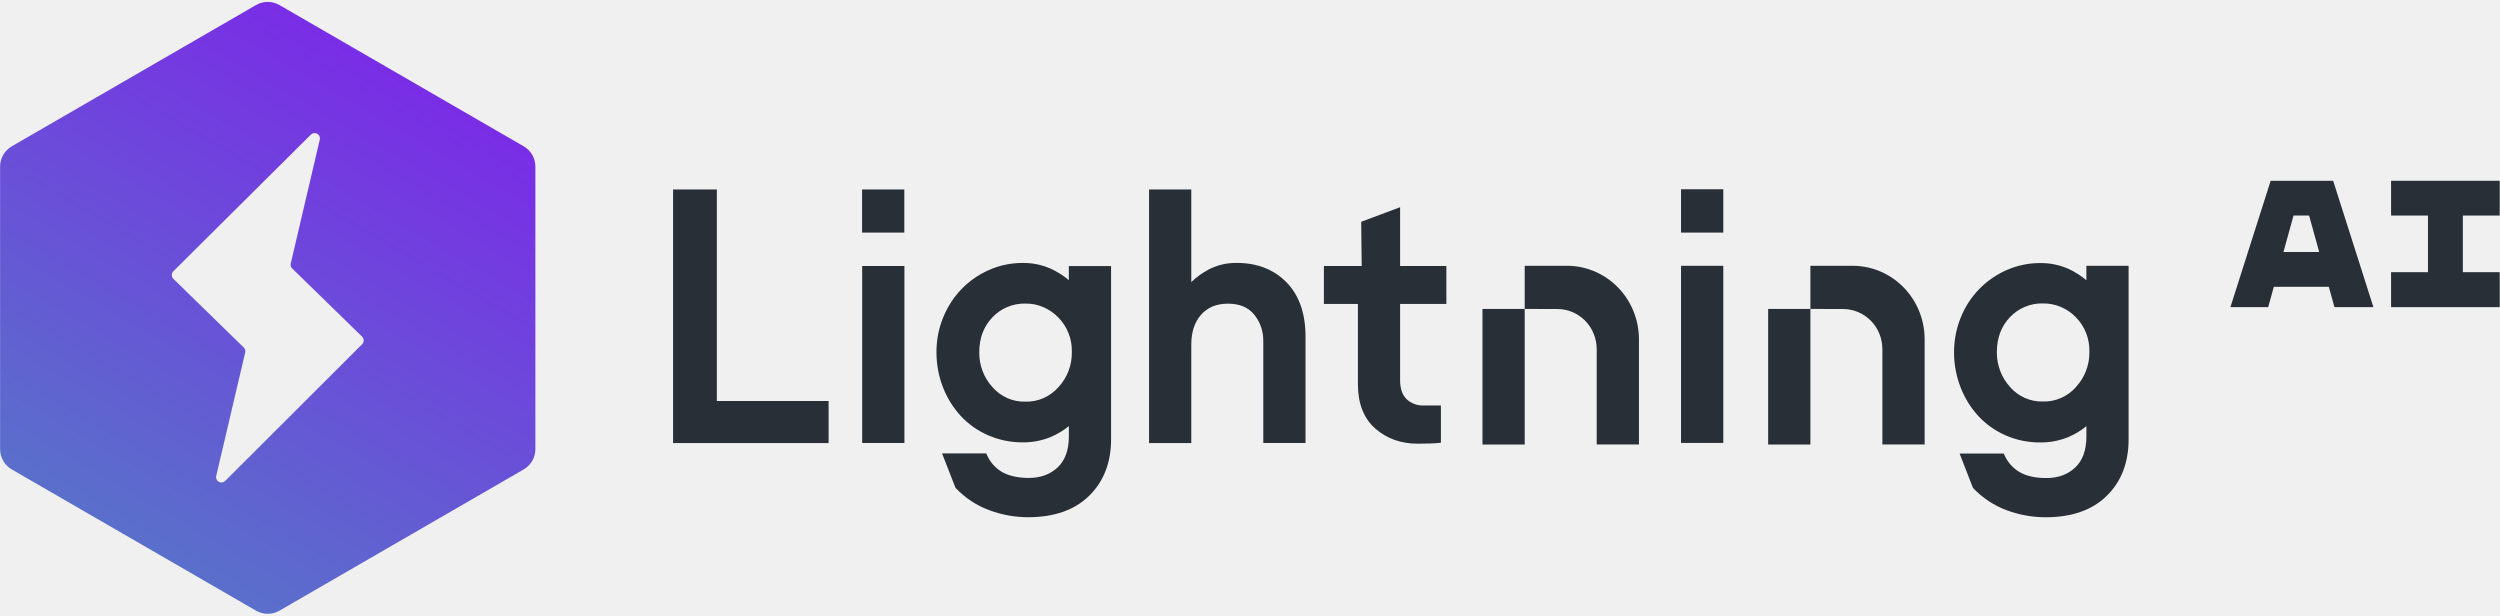
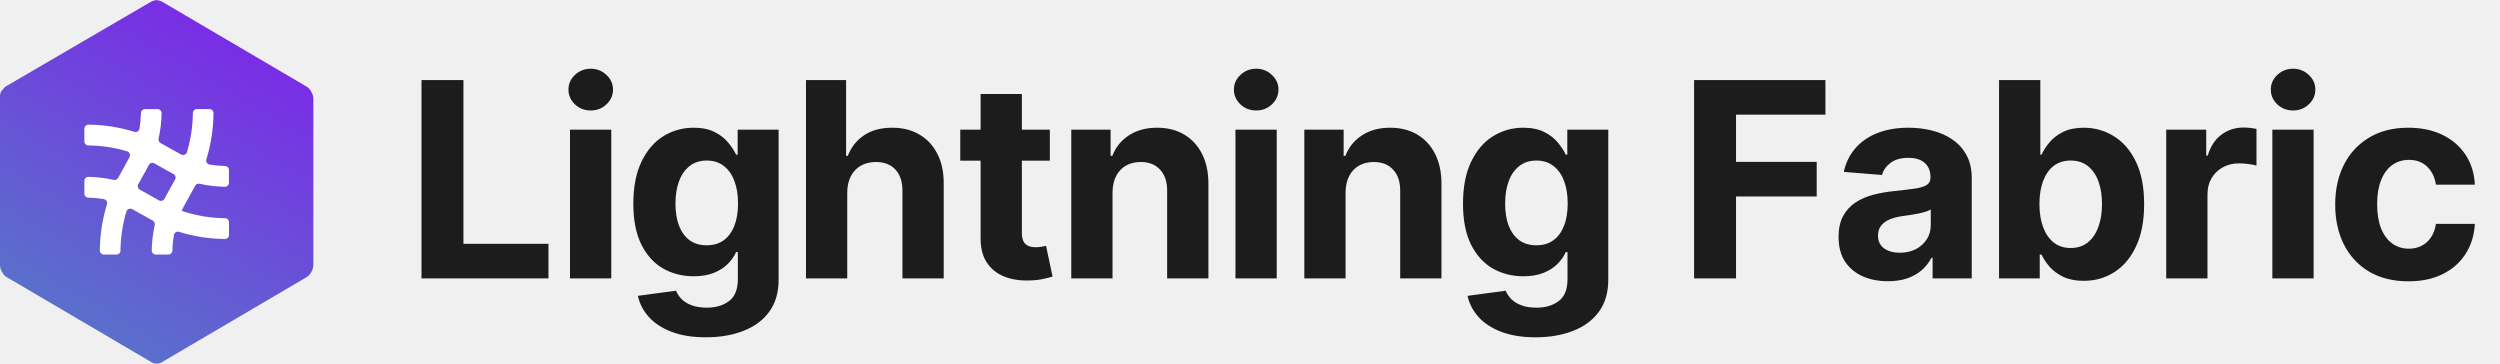
- <svg xmlns="http://www.w3.org/2000/svg" width="1300" height="320" viewBox="0 0 1300 320" fill="none">
-   <path d="M133.12 2.629L6.12 76.08C4.271 77.151 2.735 78.689 1.668 80.541C0.601 82.393 0.04 84.492 0.04 86.629V233.55C0.041 235.687 0.603 237.786 1.67 239.637C2.737 241.489 4.271 243.028 6.12 244.1L133.12 317.54C134.975 318.61 137.079 319.174 139.22 319.174C141.362 319.174 143.465 318.61 145.32 317.54L272.32 244.1C274.169 243.028 275.703 241.489 276.77 239.637C277.837 237.786 278.399 235.687 278.4 233.55V86.629C278.4 84.492 277.839 82.393 276.772 80.541C275.704 78.689 274.169 77.151 272.32 76.08L145.32 2.629C143.465 1.559 141.362 0.995 139.22 0.995C137.079 0.995 134.975 1.559 133.12 2.629ZM112.42 247.54L127.5 183.29C127.608 182.825 127.594 182.341 127.459 181.883C127.324 181.426 127.073 181.011 126.73 180.68L90.18 145.03C89.91 144.771 89.695 144.46 89.549 144.117C89.402 143.773 89.326 143.403 89.326 143.03C89.326 142.656 89.402 142.286 89.549 141.942C89.695 141.599 89.91 141.288 90.18 141.03L161.65 69.999C162.075 69.573 162.627 69.297 163.223 69.214C163.819 69.13 164.426 69.244 164.951 69.537C165.476 69.83 165.892 70.287 166.133 70.838C166.375 71.389 166.43 72.005 166.29 72.59L151.19 136.99C151.077 137.455 151.087 137.941 151.221 138.401C151.354 138.861 151.606 139.277 151.95 139.609L188.29 175.06C188.551 175.318 188.758 175.626 188.9 175.965C189.041 176.304 189.114 176.667 189.114 177.035C189.114 177.402 189.041 177.766 188.9 178.104C188.758 178.443 188.551 178.751 188.29 179.01L117.07 250.1C116.645 250.518 116.096 250.788 115.506 250.869C114.915 250.951 114.314 250.839 113.792 250.551C113.269 250.264 112.854 249.816 112.607 249.273C112.359 248.73 112.294 248.122 112.42 247.54V247.54Z" fill="url(#paint0_linear_1284_160327)" />
-   <path fill-rule="evenodd" clip-rule="evenodd" d="M470.246 98.528H448.281V120.966H470.246V98.528ZM372.786 98.528H350V230.396H430.869V208.53H372.761V98.528H372.786ZM448.331 138.33H470.296V230.346H448.331V138.305V138.33ZM555.792 145.668C552.931 143.255 549.772 141.265 546.389 139.723C541.787 137.683 536.812 136.663 531.812 136.738C525.742 136.713 519.723 137.957 514.176 140.444C508.827 142.807 503.977 146.191 499.897 150.419C495.818 154.673 492.609 159.698 490.395 165.196C488.106 170.867 486.937 176.962 486.962 183.106C486.937 189.325 488.057 195.495 490.295 201.266C492.41 206.788 495.544 211.863 499.524 216.216C503.529 220.545 508.38 223.978 513.753 226.316C519.474 228.804 525.618 230.072 531.837 230.022C536.812 230.097 541.762 229.127 546.389 227.236C549.772 225.794 552.956 223.903 555.816 221.565V226.888C555.816 234.027 553.826 239.45 549.996 243.033C546.19 246.64 541.066 248.53 535.021 248.53C529.424 248.53 524.797 247.51 521.24 245.545C517.683 243.505 514.847 240.346 513.181 236.54L512.832 235.769H489.873L496.738 253.381L497.012 253.829C501.862 258.928 507.808 262.859 514.35 265.272C520.842 267.71 527.708 268.953 534.648 268.953C548.18 268.953 558.851 265.197 566.363 257.809C573.901 250.421 577.756 240.545 577.756 228.505V138.355H555.792V145.618V145.668ZM550.294 165.046C552.632 167.41 554.448 170.221 555.667 173.33C556.886 176.44 557.458 179.773 557.359 183.106C557.458 189.873 554.971 196.39 550.419 201.291C548.254 203.753 545.593 205.694 542.633 207.012C539.673 208.306 536.439 208.953 533.205 208.853C529.971 208.953 526.787 208.331 523.827 207.012C520.867 205.719 518.23 203.753 516.066 201.291C511.564 196.365 509.101 189.823 509.225 183.082C509.225 175.818 511.514 169.723 516.066 164.997C518.28 162.658 520.966 160.818 523.902 159.599C526.862 158.38 530.021 157.783 533.205 157.857C536.389 157.808 539.523 158.429 542.459 159.673C545.394 160.917 548.055 162.733 550.269 165.046H550.294ZM628.029 140.37C632.68 137.882 637.879 136.638 643.128 136.713C653.75 136.713 662.431 140.121 668.998 146.812C675.54 153.504 678.873 163.007 678.873 175.022V230.371H656.909V177.559C657.033 172.435 655.342 167.459 652.133 163.529C648.974 159.748 644.521 157.907 638.551 157.907C632.581 157.907 628.004 159.798 624.571 163.653C621.138 167.509 619.472 172.733 619.472 179.176V230.396H597.507V98.528H619.472V146.688C622.034 144.2 624.919 142.086 628.054 140.419L628.029 140.37ZM728.027 107.757L707.828 115.319L708.077 138.305H688.426V158.031H706.112V199.773C706.112 209.823 709.146 217.584 715.166 222.858C721.186 228.132 728.549 230.719 737.255 230.719C739.494 230.719 741.559 230.694 743.449 230.619C745.365 230.57 746.907 230.47 748.101 230.346L749.27 230.221V210.843H740.24C738.623 210.918 737.007 210.669 735.489 210.097C733.972 209.525 732.579 208.654 731.41 207.535C729.171 205.346 728.052 202.037 728.052 197.634V158.056H752.106V138.33H728.052V107.807L728.027 107.757ZM874.143 98.429H896.108V120.941H874.143V98.478V98.429ZM896.108 138.23H874.143V230.321H896.108V138.28V138.23ZM1084.91 145.569V138.23H1106.87V228.555C1106.87 240.595 1103.04 250.471 1095.48 257.859C1087.94 265.272 1077.27 268.978 1063.77 268.978C1056.85 268.978 1049.98 267.734 1043.47 265.321C1036.9 262.884 1030.98 258.978 1026.1 253.878L1025.83 253.431L1018.99 235.819H1041.95L1042.3 236.59C1043.97 240.396 1046.78 243.555 1050.36 245.595C1053.89 247.585 1058.52 248.58 1064.14 248.58C1070.21 248.58 1075.26 246.739 1079.11 243.107C1082.97 239.475 1084.93 234.077 1084.93 226.963V221.614C1082.07 223.953 1078.89 225.868 1075.51 227.286C1070.88 229.177 1065.93 230.122 1060.95 230.072C1054.74 230.122 1048.59 228.878 1042.87 226.366C1037.52 224.027 1032.67 220.594 1028.67 216.266C1024.69 211.913 1021.58 206.838 1019.46 201.316C1017.22 195.544 1016.08 189.375 1016.1 183.156C1016.1 177.012 1017.25 170.917 1019.54 165.245C1021.73 159.723 1024.96 154.698 1029.04 150.469C1033.12 146.24 1037.97 142.857 1043.32 140.494C1048.89 138.031 1054.89 136.763 1060.95 136.787C1065.95 136.738 1070.93 137.758 1075.53 139.773C1078.89 141.315 1082.05 143.305 1084.88 145.693L1084.93 145.618L1084.91 145.569ZM1079.54 201.191C1084.09 196.291 1086.58 189.748 1086.48 183.007C1086.58 179.649 1086 176.34 1084.79 173.206C1083.57 170.096 1081.75 167.285 1079.41 164.922C1077.17 162.609 1074.51 160.793 1071.58 159.574C1068.64 158.355 1065.48 157.733 1062.32 157.783C1059.14 157.708 1055.95 158.28 1053.02 159.524C1050.06 160.743 1047.4 162.584 1045.18 164.922C1040.66 169.673 1038.37 175.743 1038.37 183.007C1038.27 189.748 1040.71 196.266 1045.21 201.216C1047.35 203.679 1049.98 205.619 1052.94 206.938C1055.91 208.231 1059.11 208.878 1062.32 208.778C1065.56 208.878 1068.74 208.256 1071.73 206.938C1074.69 205.644 1077.35 203.704 1079.51 201.266L1079.56 201.191H1079.54ZM941.405 160.643H919.44V231.167H941.405V160.693V160.643ZM941.405 160.643V138.205H963.37C973.295 138.205 982.822 142.235 989.837 149.4C996.852 156.564 1000.81 166.29 1000.81 176.44V231.117H978.842V181.564C978.842 176.042 976.703 170.718 972.872 166.813C969.041 162.907 963.842 160.693 958.445 160.693L941.43 160.643H941.405ZM792.851 160.643H770.886V231.167H792.851V160.693V160.643ZM792.851 160.643V138.205H814.816C824.741 138.205 834.268 142.235 841.283 149.4C848.298 156.564 852.253 166.29 852.253 176.44V231.117H830.288V181.564C830.288 176.042 828.149 170.718 824.318 166.813C820.487 162.907 815.288 160.693 809.891 160.693L792.876 160.643H792.851Z" fill="#292F36" />
-   <path d="M1213.91 159.722H1234.18L1213.24 94H1180.75L1159.81 159.722H1179.46L1182.39 149.125H1210.98L1213.91 159.722V159.722ZM1187.39 131.04L1192.64 112.085H1200.73L1205.98 131.04H1187.39Z" fill="#292F36" />
-   <path d="M1299.85 112.085V94H1243.36V112.085H1262.54V141.538H1243.36V159.722H1299.85V141.538H1280.68V112.085H1299.85Z" fill="#292F36" />
+ <svg xmlns="http://www.w3.org/2000/svg" width="220" height="32" viewBox="0 0 220 32" fill="none">
+   <g clip-path="url(#clip0_55_54)">
+     <path d="M13.224 0.19L0.562 7.574C0.375 7.669 0.281 7.858 0.093 8.048C0.017 8.227 -0.015 8.421 -0 8.616V23.385C0.019 23.586 0.083 23.78 0.187 23.953C0.293 24.154 0.457 24.319 0.656 24.426L13.224 31.811C13.386 31.934 13.584 32 13.787 32C13.99 32 14.187 31.934 14.35 31.811L26.918 24.426C27.117 24.319 27.28 24.154 27.387 23.953C27.491 23.78 27.555 23.586 27.574 23.385V8.625C27.555 8.424 27.491 8.23 27.387 8.057C27.28 7.856 27.117 7.691 26.918 7.584L14.35 0.199C14.178 0.094 13.986 0.029 13.787 0.01C13.588 0.026 13.396 0.088 13.224 0.19Z" fill="url(#paint0_linear_55_54)" />
+     <g clip-path="url(#clip1_55_54)">
+       <path d="M15.982 18.551C15.98 18.551 15.979 18.55 15.98 18.549C16.173 18.152 16.388 17.766 16.619 17.358C16.808 17.026 16.99 16.7 17.174 16.353C17.21 16.283 17.268 16.228 17.339 16.195C17.41 16.162 17.49 16.154 17.566 16.171C18.294 16.334 19.037 16.424 19.783 16.438C19.83 16.439 19.877 16.431 19.922 16.413C19.966 16.396 20.006 16.369 20.04 16.336C20.074 16.303 20.101 16.263 20.12 16.219C20.138 16.175 20.148 16.127 20.148 16.08V14.967C20.148 14.873 20.111 14.783 20.045 14.716C19.98 14.649 19.89 14.611 19.797 14.609C19.343 14.598 18.89 14.555 18.442 14.481C18.392 14.473 18.344 14.453 18.302 14.424C18.259 14.396 18.224 14.358 18.197 14.314C18.171 14.27 18.154 14.221 18.148 14.17C18.141 14.12 18.146 14.068 18.161 14.019C18.567 12.704 18.778 11.336 18.789 9.96C18.789 9.912 18.78 9.866 18.762 9.822C18.744 9.778 18.718 9.738 18.685 9.705C18.651 9.672 18.612 9.645 18.569 9.627C18.525 9.609 18.479 9.6 18.432 9.6H17.325C17.232 9.6 17.142 9.638 17.075 9.704C17.009 9.771 16.971 9.861 16.971 9.956C16.96 11.118 16.786 12.272 16.453 13.384C16.438 13.435 16.412 13.482 16.377 13.521C16.341 13.561 16.298 13.592 16.249 13.613C16.201 13.633 16.148 13.642 16.096 13.64C16.043 13.638 15.991 13.624 15.945 13.599C15.679 13.458 15.413 13.306 15.137 13.15C14.807 12.96 14.482 12.777 14.137 12.593C14.068 12.556 14.013 12.497 13.98 12.426C13.948 12.354 13.939 12.274 13.956 12.198C14.119 11.465 14.208 10.719 14.223 9.969C14.223 9.921 14.215 9.873 14.197 9.829C14.18 9.784 14.154 9.744 14.121 9.71C14.088 9.676 14.048 9.648 14.004 9.63C13.96 9.611 13.913 9.601 13.866 9.601H12.76C12.666 9.602 12.577 9.639 12.51 9.705C12.443 9.771 12.405 9.861 12.403 9.955C12.393 10.411 12.35 10.866 12.277 11.317C12.268 11.367 12.249 11.415 12.22 11.458C12.191 11.501 12.154 11.536 12.111 11.563C12.067 11.59 12.018 11.607 11.967 11.613C11.917 11.619 11.865 11.615 11.817 11.599C10.509 11.192 9.149 10.98 7.781 10.97C7.734 10.97 7.687 10.979 7.644 10.997C7.6 11.015 7.561 11.041 7.528 11.075C7.494 11.108 7.468 11.148 7.45 11.191C7.432 11.235 7.423 11.282 7.423 11.329V12.442C7.423 12.537 7.461 12.627 7.527 12.694C7.593 12.761 7.683 12.798 7.777 12.799C8.932 12.809 10.08 12.984 11.186 13.319C11.237 13.334 11.283 13.36 11.322 13.396C11.361 13.431 11.392 13.475 11.413 13.524C11.433 13.573 11.443 13.626 11.44 13.678C11.438 13.732 11.424 13.783 11.399 13.83C11.259 14.098 11.109 14.365 10.953 14.643C10.765 14.975 10.583 15.301 10.399 15.648C10.363 15.718 10.304 15.773 10.233 15.806C10.162 15.839 10.083 15.847 10.006 15.83C9.278 15.667 8.536 15.578 7.79 15.563C7.743 15.562 7.695 15.57 7.651 15.588C7.607 15.605 7.567 15.632 7.533 15.665C7.499 15.698 7.472 15.738 7.453 15.782C7.435 15.826 7.425 15.873 7.425 15.921V17.034C7.425 17.128 7.462 17.218 7.528 17.285C7.594 17.352 7.683 17.39 7.776 17.392C8.23 17.403 8.683 17.446 9.131 17.52C9.181 17.529 9.229 17.548 9.271 17.577C9.313 17.605 9.349 17.643 9.375 17.687C9.402 17.731 9.419 17.78 9.425 17.831C9.431 17.881 9.427 17.933 9.411 17.982C9.007 19.297 8.796 20.665 8.785 22.041C8.785 22.088 8.794 22.135 8.812 22.179C8.83 22.223 8.856 22.262 8.889 22.296C8.923 22.329 8.962 22.356 9.005 22.374C9.049 22.392 9.095 22.401 9.142 22.401H10.249C10.342 22.401 10.432 22.363 10.499 22.297C10.565 22.23 10.603 22.14 10.603 22.045C10.614 20.884 10.788 19.729 11.121 18.617C11.136 18.566 11.162 18.519 11.197 18.48C11.233 18.441 11.276 18.409 11.325 18.389C11.373 18.368 11.426 18.359 11.478 18.361C11.531 18.363 11.583 18.377 11.629 18.402C11.895 18.544 12.161 18.694 12.437 18.851C12.767 19.04 13.092 19.224 13.437 19.409C13.506 19.445 13.561 19.504 13.594 19.575C13.626 19.646 13.635 19.727 13.618 19.803C13.456 20.536 13.367 21.282 13.352 22.033C13.351 22.08 13.359 22.128 13.377 22.172C13.394 22.217 13.42 22.257 13.454 22.291C13.487 22.326 13.526 22.353 13.57 22.372C13.614 22.39 13.661 22.4 13.708 22.4H14.814C14.908 22.4 14.997 22.363 15.064 22.297C15.131 22.231 15.169 22.141 15.171 22.047C15.181 21.59 15.224 21.135 15.298 20.684C15.306 20.634 15.326 20.586 15.354 20.543C15.383 20.501 15.42 20.465 15.464 20.438C15.507 20.412 15.556 20.395 15.607 20.388C15.657 20.382 15.709 20.387 15.757 20.402C17.065 20.809 18.425 21.021 19.793 21.031C19.84 21.031 19.887 21.022 19.93 21.004C19.974 20.986 20.013 20.96 20.046 20.927C20.08 20.893 20.106 20.854 20.124 20.81C20.142 20.766 20.151 20.72 20.151 20.672V19.559C20.151 19.465 20.114 19.374 20.047 19.307C19.981 19.241 19.891 19.203 19.797 19.203C18.499 19.19 17.212 18.971 15.982 18.552C15.982 18.552 15.982 18.551 15.982 18.551V18.551ZM15.041 16.458C15.04 16.458 15.04 16.458 15.039 16.458C14.847 16.799 14.658 17.136 14.479 17.485C14.457 17.527 14.427 17.565 14.391 17.595C14.354 17.626 14.312 17.649 14.267 17.663C14.221 17.677 14.174 17.681 14.127 17.676C14.079 17.671 14.034 17.657 13.992 17.634C13.77 17.512 13.552 17.389 13.336 17.265C12.997 17.071 12.662 16.88 12.315 16.7C12.273 16.678 12.235 16.648 12.205 16.612C12.175 16.575 12.152 16.532 12.138 16.487C12.124 16.441 12.12 16.393 12.124 16.346C12.129 16.299 12.143 16.253 12.166 16.211C12.288 15.987 12.41 15.768 12.534 15.551C12.727 15.21 12.916 14.873 13.095 14.524C13.117 14.481 13.147 14.444 13.183 14.413C13.22 14.383 13.262 14.36 13.307 14.346C13.353 14.332 13.4 14.327 13.447 14.332C13.495 14.337 13.54 14.351 13.582 14.374C13.804 14.497 14.022 14.619 14.238 14.744C14.577 14.938 14.912 15.128 15.258 15.308C15.301 15.33 15.338 15.36 15.368 15.397C15.399 15.434 15.421 15.476 15.435 15.522C15.449 15.567 15.454 15.615 15.449 15.663C15.444 15.71 15.429 15.756 15.407 15.798C15.289 16.019 15.164 16.238 15.042 16.457C15.042 16.457 15.041 16.458 15.041 16.458V16.458Z" fill="white" />
+     </g>
+   </g>
+   <path d="M37.092 24.5V7.045H40.782V21.457H48.265V24.5H37.092ZM50.16 24.5V11.409H53.791V24.5H50.16ZM51.984 9.722C51.445 9.722 50.981 9.543 50.595 9.185C50.215 8.821 50.024 8.386 50.024 7.881C50.024 7.381 50.215 6.952 50.595 6.594C50.981 6.23 51.445 6.048 51.984 6.048C52.524 6.048 52.984 6.23 53.365 6.594C53.751 6.952 53.945 7.381 53.945 7.881C53.945 8.386 53.751 8.821 53.365 9.185C52.984 9.543 52.524 9.722 51.984 9.722ZM62.117 29.682C60.941 29.682 59.933 29.52 59.092 29.196C58.257 28.878 57.592 28.443 57.097 27.892C56.603 27.341 56.282 26.722 56.134 26.034L59.492 25.582C59.595 25.844 59.757 26.088 59.978 26.315C60.2 26.543 60.492 26.724 60.856 26.861C61.225 27.003 61.674 27.074 62.203 27.074C62.992 27.074 63.643 26.881 64.154 26.494C64.671 26.114 64.93 25.474 64.93 24.577V22.182H64.776C64.617 22.546 64.379 22.889 64.061 23.213C63.742 23.537 63.333 23.801 62.833 24.006C62.333 24.21 61.737 24.312 61.043 24.312C60.06 24.312 59.166 24.085 58.359 23.631C57.558 23.171 56.918 22.469 56.441 21.526C55.97 20.577 55.734 19.378 55.734 17.929C55.734 16.446 55.975 15.207 56.458 14.213C56.941 13.219 57.583 12.474 58.384 11.98C59.191 11.486 60.075 11.239 61.035 11.239C61.768 11.239 62.382 11.364 62.876 11.614C63.37 11.858 63.768 12.165 64.069 12.534C64.376 12.898 64.612 13.256 64.776 13.608H64.913V11.409H68.518V24.628C68.518 25.741 68.245 26.673 67.7 27.423C67.154 28.173 66.399 28.736 65.433 29.111C64.472 29.491 63.367 29.682 62.117 29.682ZM62.194 21.585C62.779 21.585 63.274 21.44 63.677 21.151C64.086 20.855 64.399 20.435 64.615 19.889C64.836 19.338 64.947 18.679 64.947 17.912C64.947 17.145 64.839 16.48 64.623 15.918C64.407 15.349 64.095 14.909 63.685 14.597C63.276 14.284 62.779 14.128 62.194 14.128C61.597 14.128 61.095 14.29 60.685 14.614C60.276 14.932 59.967 15.375 59.757 15.943C59.546 16.511 59.441 17.168 59.441 17.912C59.441 18.668 59.546 19.321 59.757 19.872C59.972 20.418 60.282 20.841 60.685 21.142C61.095 21.438 61.597 21.585 62.194 21.585ZM74.558 16.932V24.5H70.927V7.045H74.456V13.719H74.609C74.904 12.946 75.382 12.341 76.041 11.903C76.7 11.46 77.526 11.239 78.521 11.239C79.43 11.239 80.222 11.438 80.899 11.835C81.581 12.227 82.109 12.793 82.484 13.531C82.865 14.264 83.052 15.142 83.046 16.165V24.5H79.416V16.812C79.421 16.006 79.217 15.378 78.802 14.929C78.393 14.48 77.819 14.256 77.081 14.256C76.586 14.256 76.149 14.361 75.768 14.571C75.393 14.781 75.097 15.088 74.882 15.492C74.671 15.889 74.563 16.369 74.558 16.932ZM92.387 11.409V14.136H84.503V11.409H92.387ZM86.293 8.273H89.924V20.477C89.924 20.812 89.975 21.074 90.077 21.261C90.179 21.443 90.321 21.571 90.503 21.645C90.691 21.719 90.907 21.756 91.151 21.756C91.321 21.756 91.492 21.741 91.662 21.713C91.833 21.679 91.963 21.653 92.054 21.636L92.625 24.338C92.444 24.395 92.188 24.46 91.858 24.534C91.529 24.614 91.128 24.662 90.657 24.679C89.782 24.713 89.015 24.597 88.356 24.329C87.702 24.062 87.194 23.648 86.83 23.085C86.466 22.523 86.287 21.812 86.293 20.954V8.273ZM97.902 16.932V24.5H94.272V11.409H97.732V13.719H97.885C98.175 12.957 98.661 12.355 99.343 11.912C100.025 11.463 100.851 11.239 101.823 11.239C102.732 11.239 103.525 11.438 104.201 11.835C104.877 12.233 105.402 12.801 105.777 13.54C106.152 14.273 106.34 15.148 106.34 16.165V24.5H102.709V16.812C102.715 16.011 102.51 15.386 102.096 14.938C101.681 14.483 101.11 14.256 100.383 14.256C99.894 14.256 99.462 14.361 99.087 14.571C98.718 14.781 98.428 15.088 98.218 15.492C98.013 15.889 97.908 16.369 97.902 16.932ZM108.721 24.5V11.409H112.352V24.5H108.721ZM110.545 9.722C110.006 9.722 109.542 9.543 109.156 9.185C108.775 8.821 108.585 8.386 108.585 7.881C108.585 7.381 108.775 6.952 109.156 6.594C109.542 6.23 110.006 6.048 110.545 6.048C111.085 6.048 111.545 6.23 111.926 6.594C112.312 6.952 112.506 7.381 112.506 7.881C112.506 8.386 112.312 8.821 111.926 9.185C111.545 9.543 111.085 9.722 110.545 9.722ZM118.411 16.932V24.5H114.781V11.409H118.241V13.719H118.394C118.684 12.957 119.17 12.355 119.852 11.912C120.533 11.463 121.36 11.239 122.332 11.239C123.241 11.239 124.033 11.438 124.709 11.835C125.386 12.233 125.911 12.801 126.286 13.54C126.661 14.273 126.849 15.148 126.849 16.165V24.5H123.218V16.812C123.224 16.011 123.019 15.386 122.604 14.938C122.19 14.483 121.619 14.256 120.891 14.256C120.403 14.256 119.971 14.361 119.596 14.571C119.227 14.781 118.937 15.088 118.727 15.492C118.522 15.889 118.417 16.369 118.411 16.932ZM135.128 29.682C133.952 29.682 132.943 29.52 132.102 29.196C131.267 28.878 130.602 28.443 130.108 27.892C129.614 27.341 129.293 26.722 129.145 26.034L132.503 25.582C132.605 25.844 132.767 26.088 132.989 26.315C133.21 26.543 133.503 26.724 133.867 26.861C134.236 27.003 134.685 27.074 135.213 27.074C136.003 27.074 136.654 26.881 137.165 26.494C137.682 26.114 137.94 25.474 137.94 24.577V22.182H137.787C137.628 22.546 137.389 22.889 137.071 23.213C136.753 23.537 136.344 23.801 135.844 24.006C135.344 24.21 134.747 24.312 134.054 24.312C133.071 24.312 132.176 24.085 131.369 23.631C130.568 23.171 129.929 22.469 129.452 21.526C128.98 20.577 128.744 19.378 128.744 17.929C128.744 16.446 128.986 15.207 129.469 14.213C129.952 13.219 130.594 12.474 131.395 11.98C132.202 11.486 133.085 11.239 134.046 11.239C134.779 11.239 135.392 11.364 135.886 11.614C136.381 11.858 136.779 12.165 137.08 12.534C137.386 12.898 137.622 13.256 137.787 13.608H137.923V11.409H141.529V24.628C141.529 25.741 141.256 26.673 140.71 27.423C140.165 28.173 139.409 28.736 138.443 29.111C137.483 29.491 136.378 29.682 135.128 29.682ZM135.205 21.585C135.79 21.585 136.284 21.44 136.688 21.151C137.097 20.855 137.409 20.435 137.625 19.889C137.847 19.338 137.957 18.679 137.957 17.912C137.957 17.145 137.85 16.48 137.634 15.918C137.418 15.349 137.105 14.909 136.696 14.597C136.287 14.284 135.79 14.128 135.205 14.128C134.608 14.128 134.105 14.29 133.696 14.614C133.287 14.932 132.977 15.375 132.767 15.943C132.557 16.511 132.452 17.168 132.452 17.912C132.452 18.668 132.557 19.321 132.767 19.872C132.983 20.418 133.293 20.841 133.696 21.142C134.105 21.438 134.608 21.585 135.205 21.585ZM149.081 24.5V7.045H160.637V10.088H152.771V14.247H159.87V17.29H152.771V24.5H149.081ZM166.14 24.747C165.305 24.747 164.561 24.602 163.907 24.312C163.254 24.017 162.737 23.582 162.356 23.009C161.981 22.429 161.794 21.707 161.794 20.844C161.794 20.116 161.927 19.506 162.194 19.011C162.461 18.517 162.825 18.119 163.285 17.818C163.745 17.517 164.268 17.29 164.853 17.136C165.444 16.983 166.064 16.875 166.711 16.812C167.473 16.733 168.086 16.659 168.552 16.591C169.018 16.517 169.356 16.409 169.566 16.267C169.777 16.125 169.882 15.915 169.882 15.636V15.585C169.882 15.046 169.711 14.628 169.37 14.332C169.035 14.037 168.558 13.889 167.939 13.889C167.285 13.889 166.765 14.034 166.379 14.324C165.993 14.608 165.737 14.966 165.612 15.398L162.254 15.125C162.424 14.329 162.76 13.642 163.26 13.062C163.76 12.477 164.405 12.028 165.194 11.716C165.99 11.398 166.91 11.239 167.956 11.239C168.683 11.239 169.379 11.324 170.044 11.494C170.714 11.665 171.308 11.929 171.825 12.287C172.348 12.645 172.76 13.105 173.061 13.668C173.362 14.224 173.513 14.892 173.513 15.671V24.5H170.069V22.685H169.967C169.757 23.094 169.476 23.454 169.123 23.767C168.771 24.074 168.348 24.315 167.853 24.491C167.359 24.662 166.788 24.747 166.14 24.747ZM167.18 22.241C167.714 22.241 168.186 22.136 168.595 21.926C169.004 21.71 169.325 21.421 169.558 21.057C169.791 20.693 169.907 20.281 169.907 19.821V18.432C169.794 18.506 169.638 18.574 169.439 18.636C169.245 18.693 169.027 18.747 168.782 18.798C168.538 18.844 168.294 18.886 168.049 18.926C167.805 18.96 167.584 18.991 167.385 19.02C166.959 19.082 166.586 19.182 166.268 19.318C165.95 19.454 165.703 19.639 165.527 19.872C165.351 20.099 165.263 20.384 165.263 20.724C165.263 21.219 165.441 21.597 165.799 21.858C166.163 22.114 166.623 22.241 167.18 22.241ZM175.917 24.5V7.045H179.548V13.608H179.659C179.818 13.256 180.048 12.898 180.349 12.534C180.656 12.165 181.054 11.858 181.542 11.614C182.037 11.364 182.65 11.239 183.383 11.239C184.338 11.239 185.219 11.489 186.025 11.989C186.832 12.483 187.477 13.23 187.96 14.23C188.443 15.224 188.684 16.472 188.684 17.972C188.684 19.432 188.449 20.665 187.977 21.671C187.511 22.671 186.875 23.429 186.068 23.946C185.267 24.457 184.369 24.713 183.375 24.713C182.67 24.713 182.071 24.597 181.577 24.364C181.088 24.131 180.687 23.838 180.375 23.486C180.062 23.128 179.824 22.767 179.659 22.403H179.497V24.5H175.917ZM179.471 17.954C179.471 18.733 179.579 19.412 179.795 19.991C180.011 20.571 180.324 21.023 180.733 21.347C181.142 21.665 181.639 21.824 182.224 21.824C182.815 21.824 183.315 21.662 183.724 21.338C184.133 21.009 184.443 20.554 184.653 19.974C184.869 19.389 184.977 18.716 184.977 17.954C184.977 17.199 184.872 16.534 184.662 15.96C184.452 15.386 184.142 14.938 183.733 14.614C183.324 14.29 182.821 14.128 182.224 14.128C181.633 14.128 181.133 14.284 180.724 14.597C180.321 14.909 180.011 15.352 179.795 15.926C179.579 16.5 179.471 17.176 179.471 17.954ZM190.627 24.5V11.409H194.147V13.693H194.283C194.522 12.881 194.923 12.267 195.485 11.852C196.048 11.432 196.695 11.222 197.428 11.222C197.61 11.222 197.806 11.233 198.016 11.256C198.227 11.278 198.411 11.31 198.57 11.349V14.571C198.4 14.52 198.164 14.474 197.863 14.435C197.562 14.395 197.286 14.375 197.036 14.375C196.502 14.375 196.025 14.492 195.604 14.724C195.19 14.952 194.86 15.27 194.616 15.679C194.377 16.088 194.258 16.56 194.258 17.094V24.5H190.627ZM199.967 24.5V11.409H203.598V24.5H199.967ZM201.791 9.722C201.251 9.722 200.788 9.543 200.402 9.185C200.021 8.821 199.831 8.386 199.831 7.881C199.831 7.381 200.021 6.952 200.402 6.594C200.788 6.23 201.251 6.048 201.791 6.048C202.331 6.048 202.791 6.23 203.172 6.594C203.558 6.952 203.751 7.381 203.751 7.881C203.751 8.386 203.558 8.821 203.172 9.185C202.791 9.543 202.331 9.722 201.791 9.722ZM211.941 24.756C210.6 24.756 209.447 24.472 208.481 23.903C207.521 23.329 206.782 22.534 206.265 21.517C205.754 20.5 205.498 19.329 205.498 18.006C205.498 16.665 205.757 15.489 206.274 14.477C206.796 13.46 207.538 12.668 208.498 12.099C209.458 11.526 210.6 11.239 211.924 11.239C213.066 11.239 214.066 11.446 214.924 11.861C215.782 12.276 216.461 12.858 216.961 13.608C217.461 14.358 217.737 15.239 217.788 16.25H214.362C214.265 15.597 214.009 15.071 213.595 14.673C213.186 14.27 212.649 14.068 211.984 14.068C211.421 14.068 210.93 14.222 210.509 14.528C210.095 14.829 209.771 15.27 209.538 15.849C209.305 16.429 209.188 17.131 209.188 17.954C209.188 18.79 209.302 19.5 209.529 20.085C209.762 20.671 210.089 21.116 210.509 21.423C210.93 21.73 211.421 21.884 211.984 21.884C212.399 21.884 212.771 21.798 213.1 21.628C213.436 21.457 213.711 21.21 213.927 20.886C214.149 20.557 214.294 20.162 214.362 19.702H217.788C217.731 20.702 217.458 21.582 216.97 22.344C216.487 23.099 215.819 23.69 214.967 24.116C214.115 24.543 213.106 24.756 211.941 24.756Z" fill="#1C1C1C" />
  <defs>
-     <linearGradient id="paint0_linear_1284_160327" x1="209.95" y1="41.995" x2="-56.05" y2="500.495" gradientUnits="userSpaceOnUse">
+     <linearGradient id="paint0_linear_55_54" x1="20.793" y1="4.132" x2="-6.146" y2="49.886" gradientUnits="userSpaceOnUse">
      <stop stop-color="#792EE5" />
      <stop offset="1" stop-color="#3EABB3" />
    </linearGradient>
+     <clipPath id="clip0_55_54">
+       <rect width="27.575" height="32" fill="white" />
+     </clipPath>
+     <clipPath id="clip1_55_54">
+       <rect width="12.727" height="12.8" fill="white" transform="translate(7.42383 9.59961)" />
+     </clipPath>
  </defs>
</svg>
